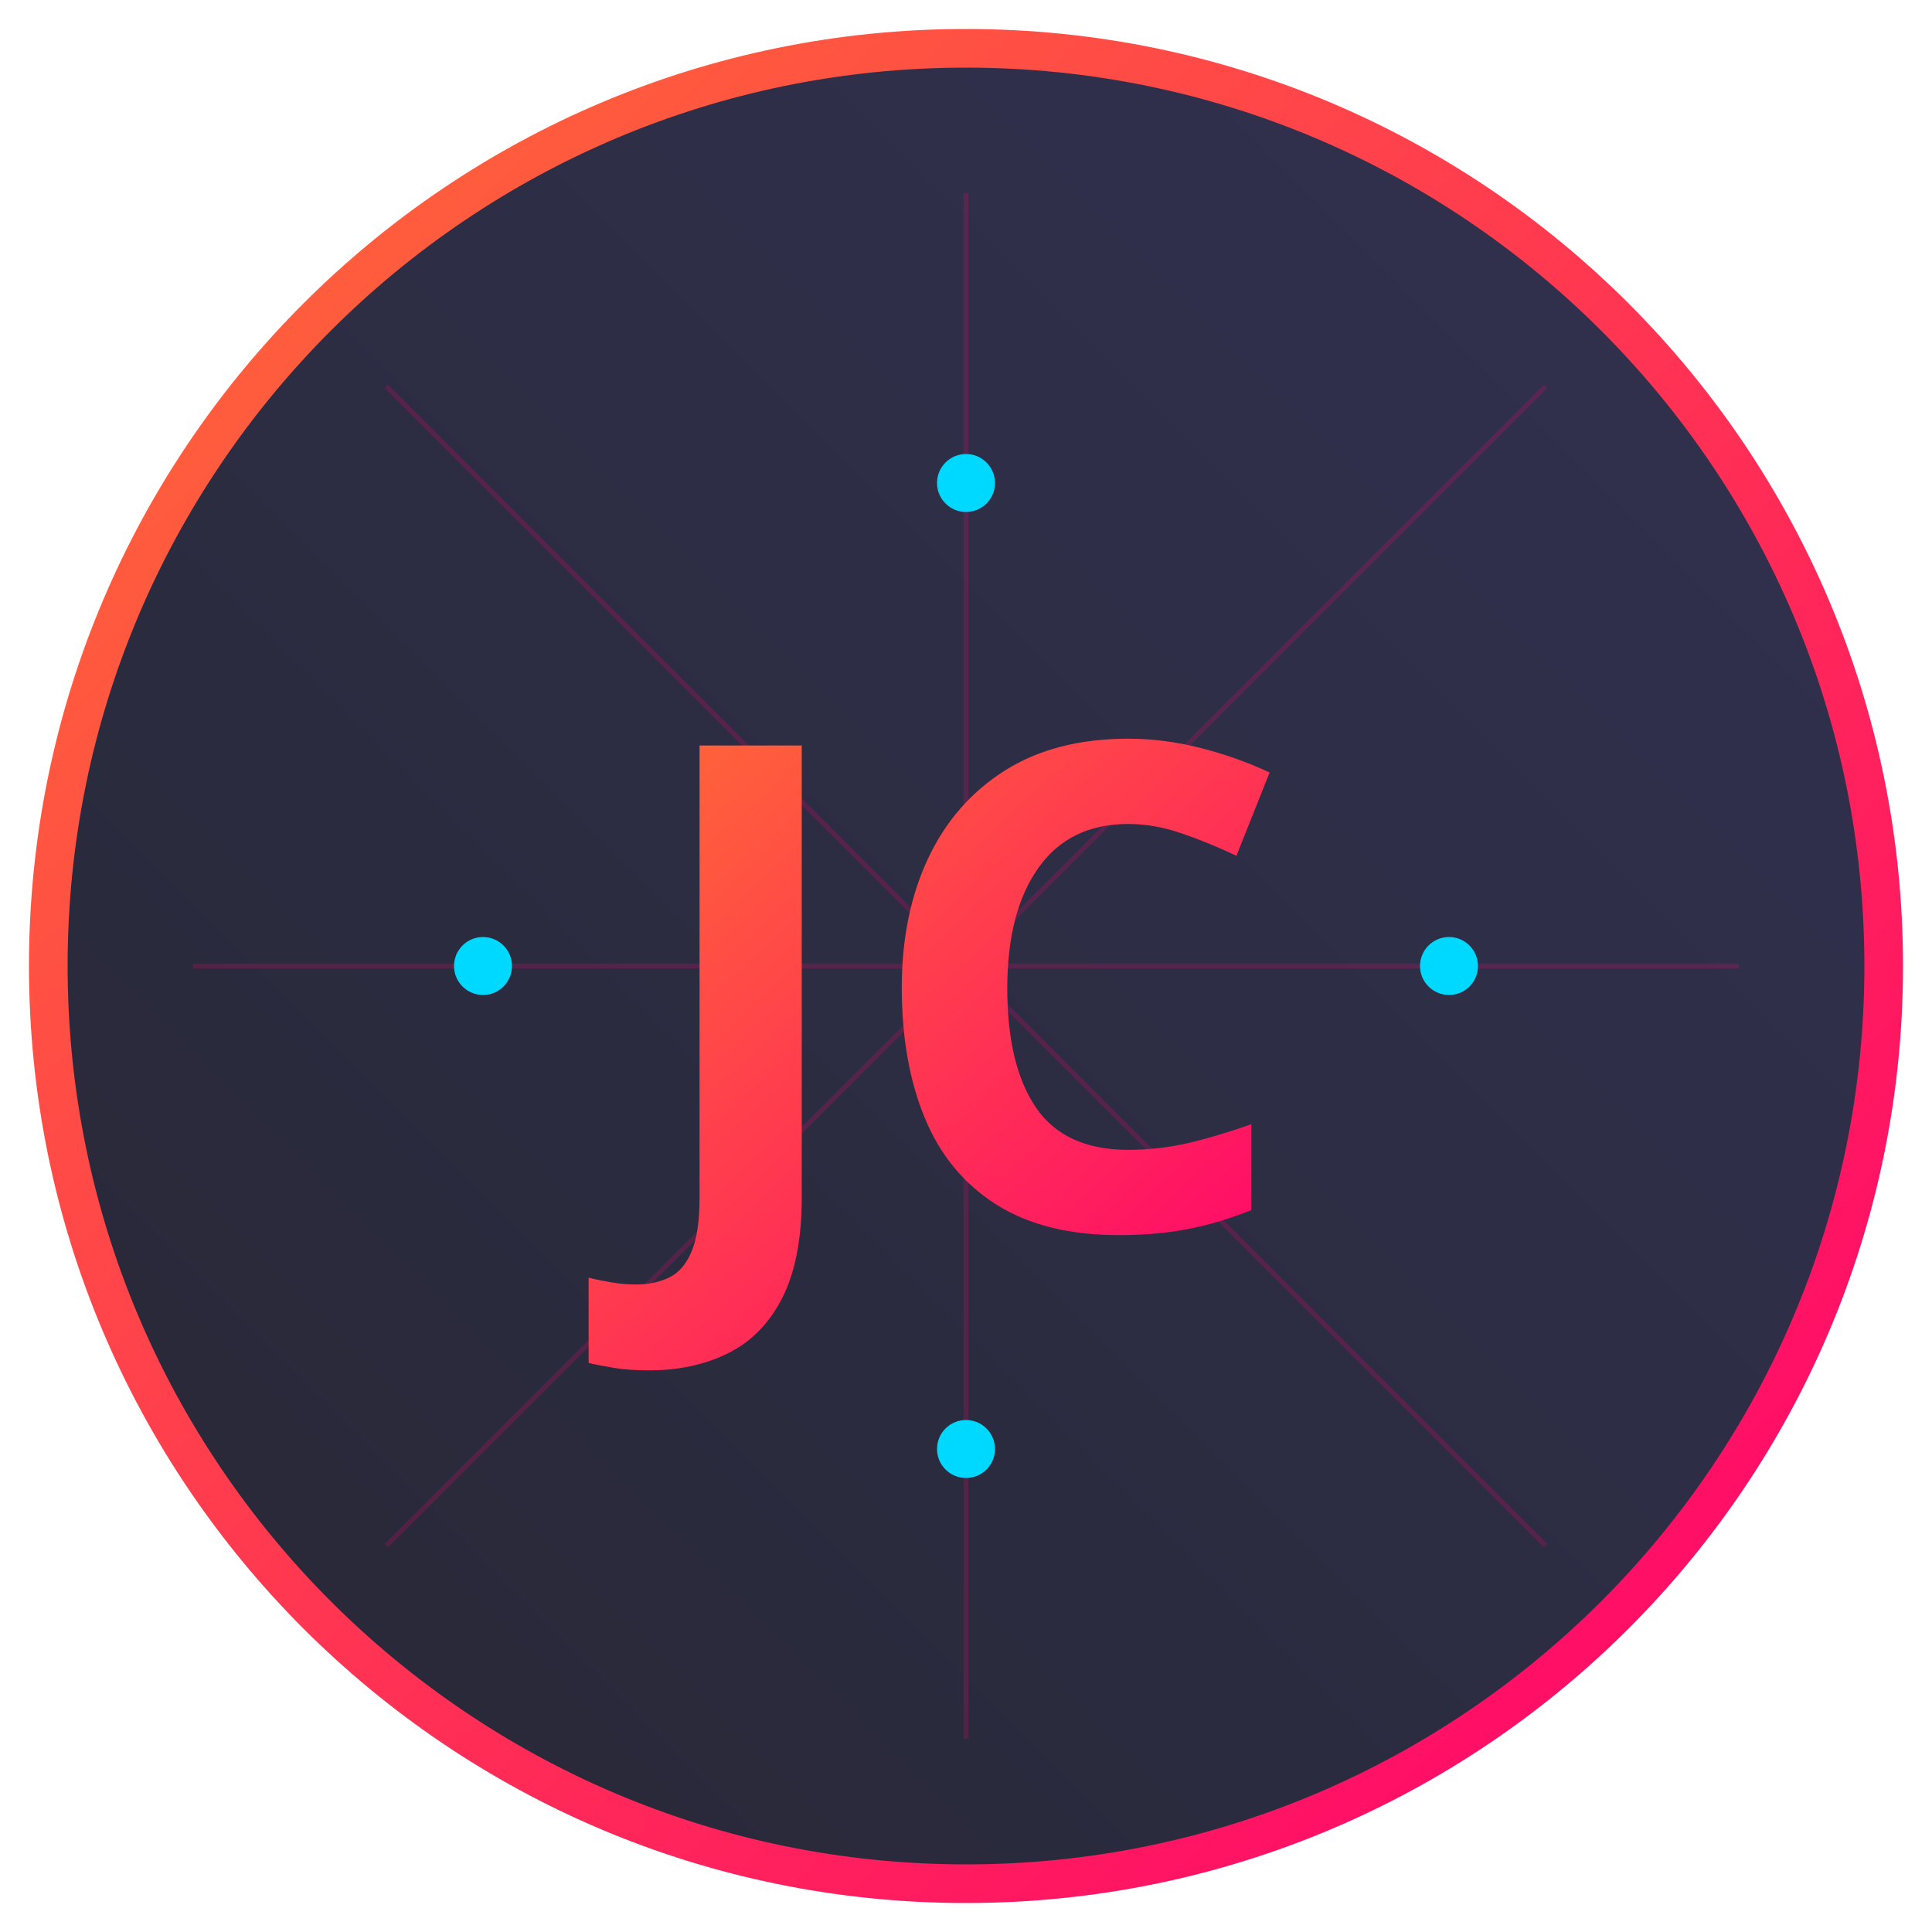
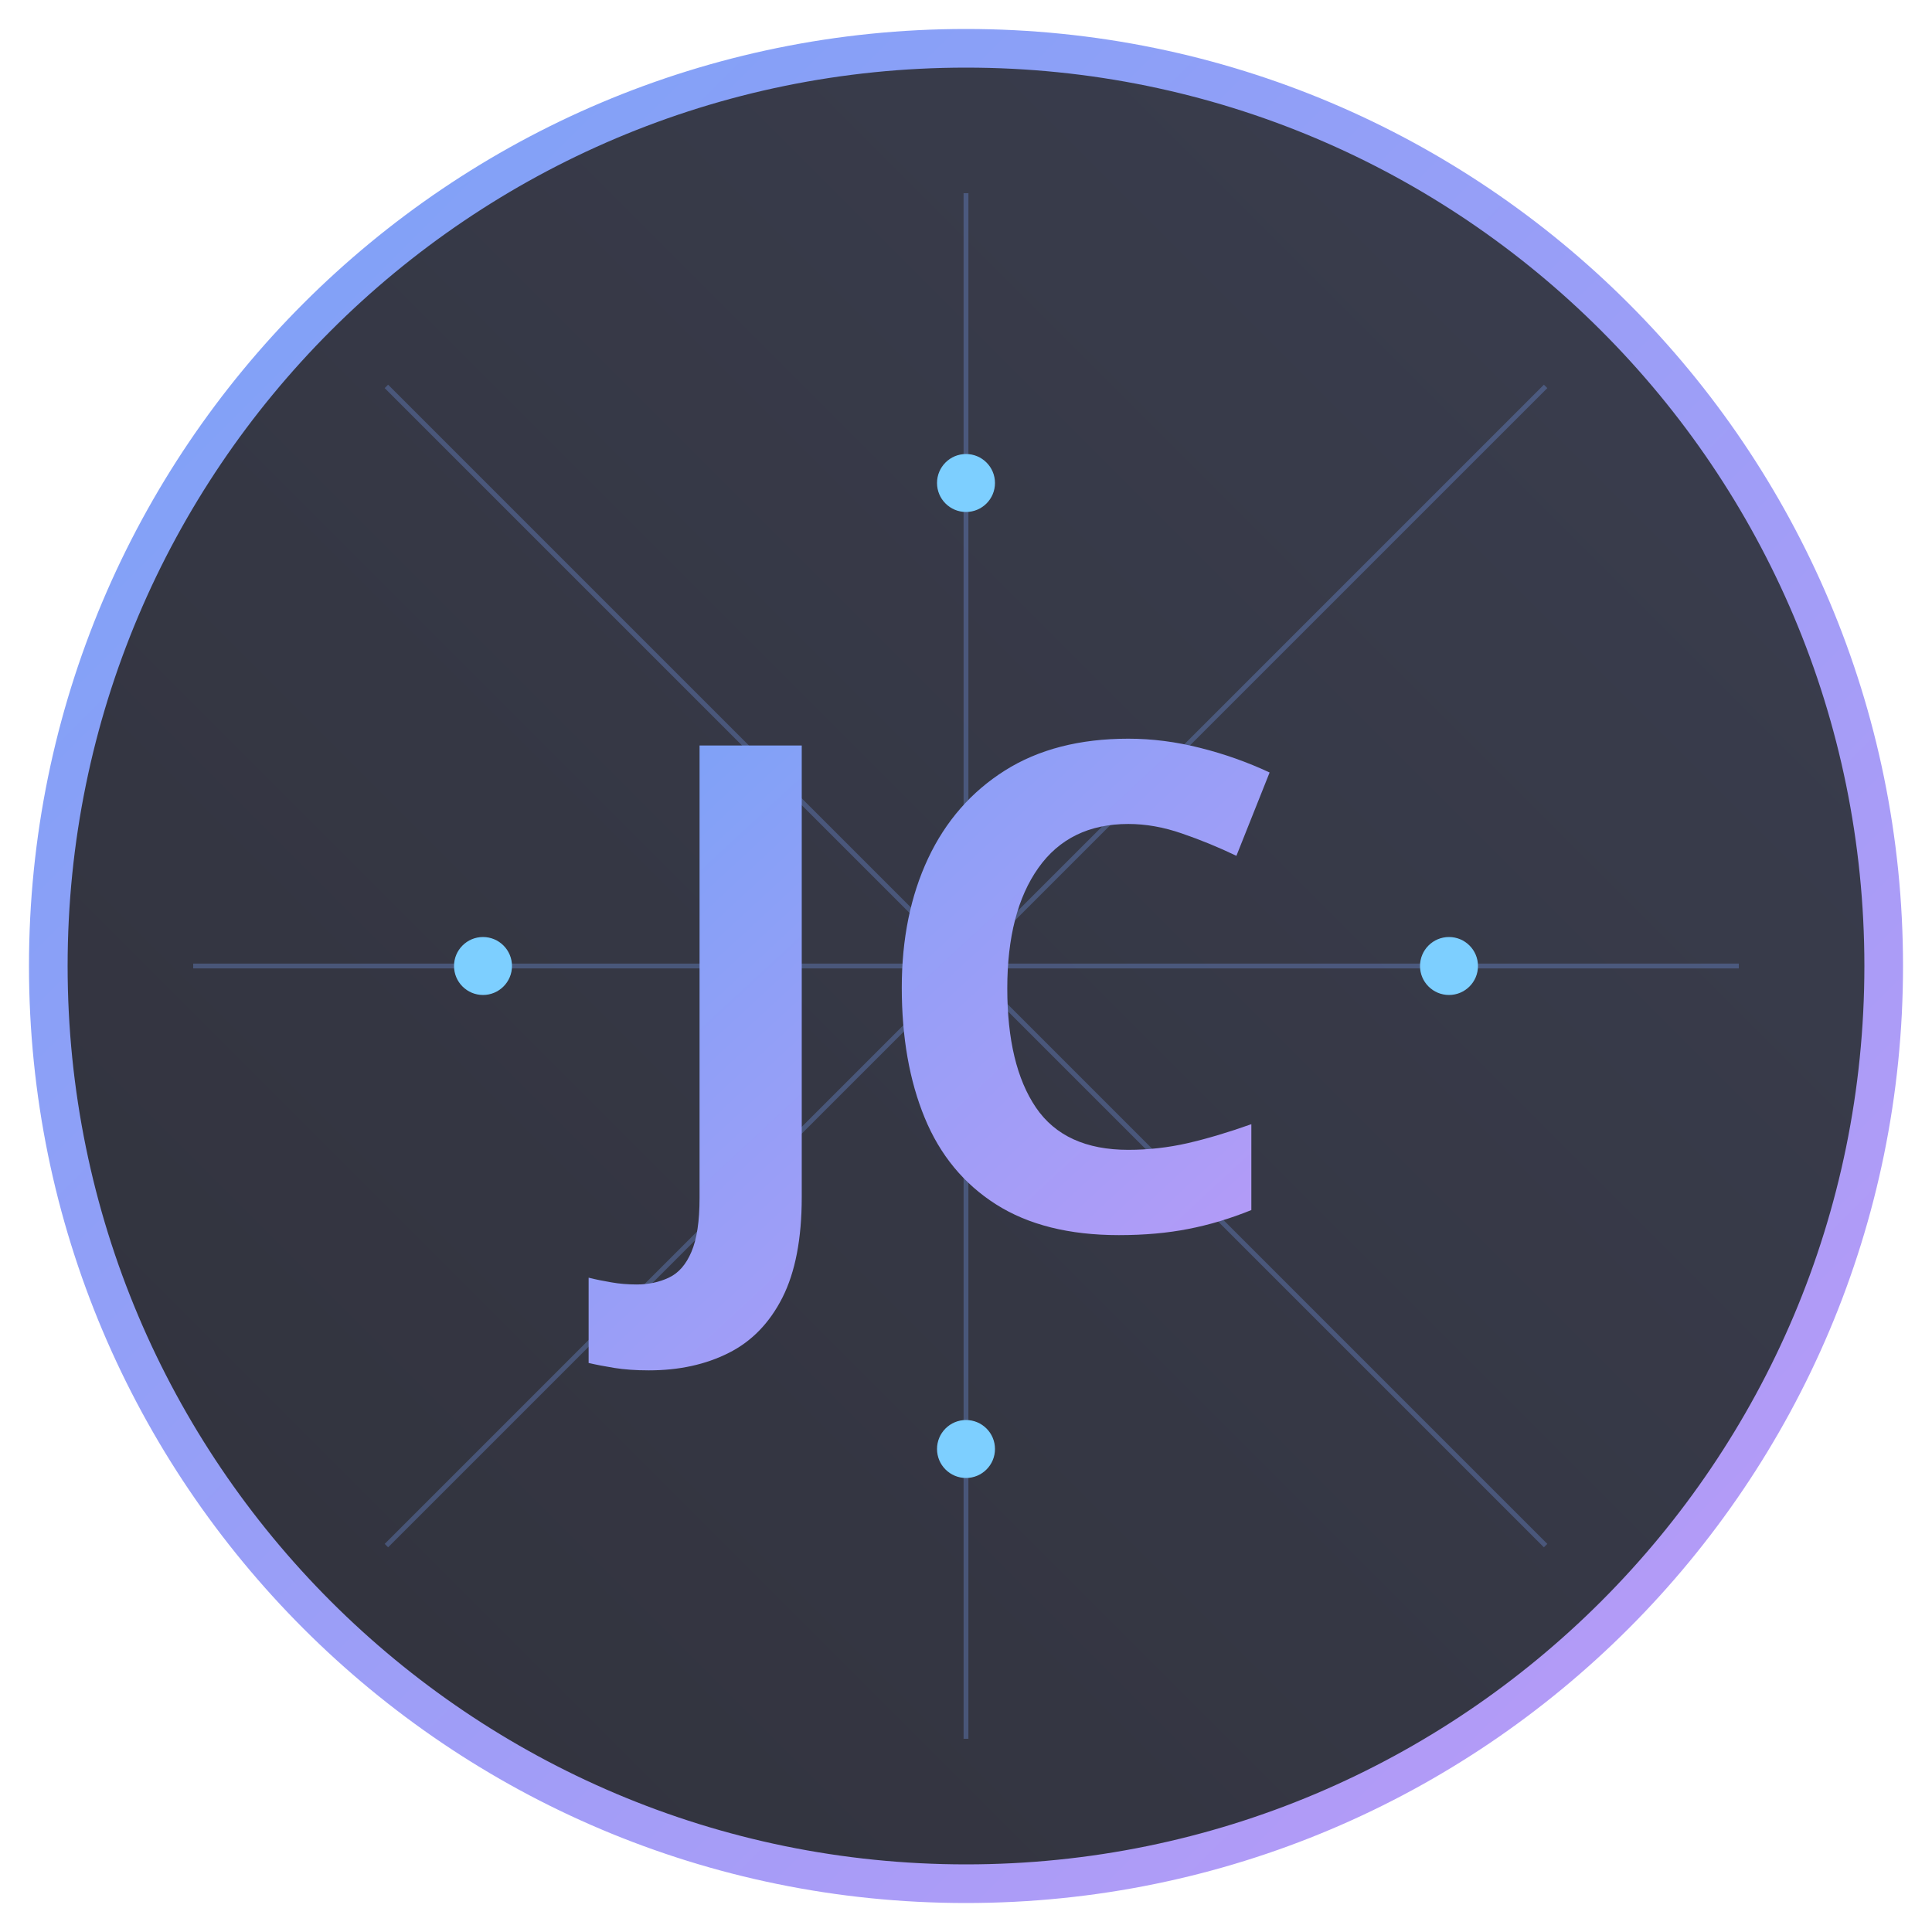
<svg xmlns="http://www.w3.org/2000/svg" width="200" height="200" viewBox="0 0 200 200">
  <defs>
    <linearGradient id="grad1" x1="0%" y1="0%" x2="100%" y2="100%">
-       <stop offset="0%" style="stop-color:#ff6b35;stop-opacity:1" />
-       <stop offset="100%" style="stop-color:#ff006e;stop-opacity:1" />
+       <stop offset="0%" style="stop-color:#7AA2F7;stop-opacity:1" />
+       <stop offset="100%" style="stop-color:#BB9AF7;stop-opacity:1" />
    </linearGradient>
    <linearGradient id="grad2" x1="0%" y1="100%" x2="100%" y2="0%">
-       <stop offset="0%" style="stop-color:#0f0f1e;stop-opacity:0.9" />
-       <stop offset="100%" style="stop-color:#1a1a3e;stop-opacity:0.9" />
+       <stop offset="0%" style="stop-color:#1A1B26;stop-opacity:0.9" />
+       <stop offset="100%" style="stop-color:#24283B;stop-opacity:0.9" />
    </linearGradient>
  </defs>
  <circle cx="100" cy="100" r="95" fill="url(#grad2)" stroke="url(#grad1)" stroke-width="4" />
-   <g stroke="rgba(255, 0, 110, 0.2)" stroke-width="0.5">
+   <g stroke="rgba(122, 162, 247, 0.3)" stroke-width="0.5">
    <line x1="20" y1="100" x2="180" y2="100" />
    <line x1="100" y1="20" x2="100" y2="180" />
    <line x1="40" y1="40" x2="160" y2="160" />
    <line x1="160" y1="40" x2="40" y2="160" />
  </g>
  <text x="100" y="100" font-family="Righteous, sans-serif" font-size="70" fill="url(#grad1)" text-anchor="middle" dominant-baseline="central" font-weight="bold">JC</text>
-   <circle cx="100" cy="50" r="3" fill="#00d9ff" />
-   <circle cx="100" cy="150" r="3" fill="#00d9ff" />
-   <circle cx="50" cy="100" r="3" fill="#00d9ff" />
-   <circle cx="150" cy="100" r="3" fill="#00d9ff" />
+   <circle cx="100" cy="50" r="3" fill="#7DCFFF" />
+   <circle cx="100" cy="150" r="3" fill="#7DCFFF" />
+   <circle cx="50" cy="100" r="3" fill="#7DCFFF" />
+   <circle cx="150" cy="100" r="3" fill="#7DCFFF" />
</svg>
